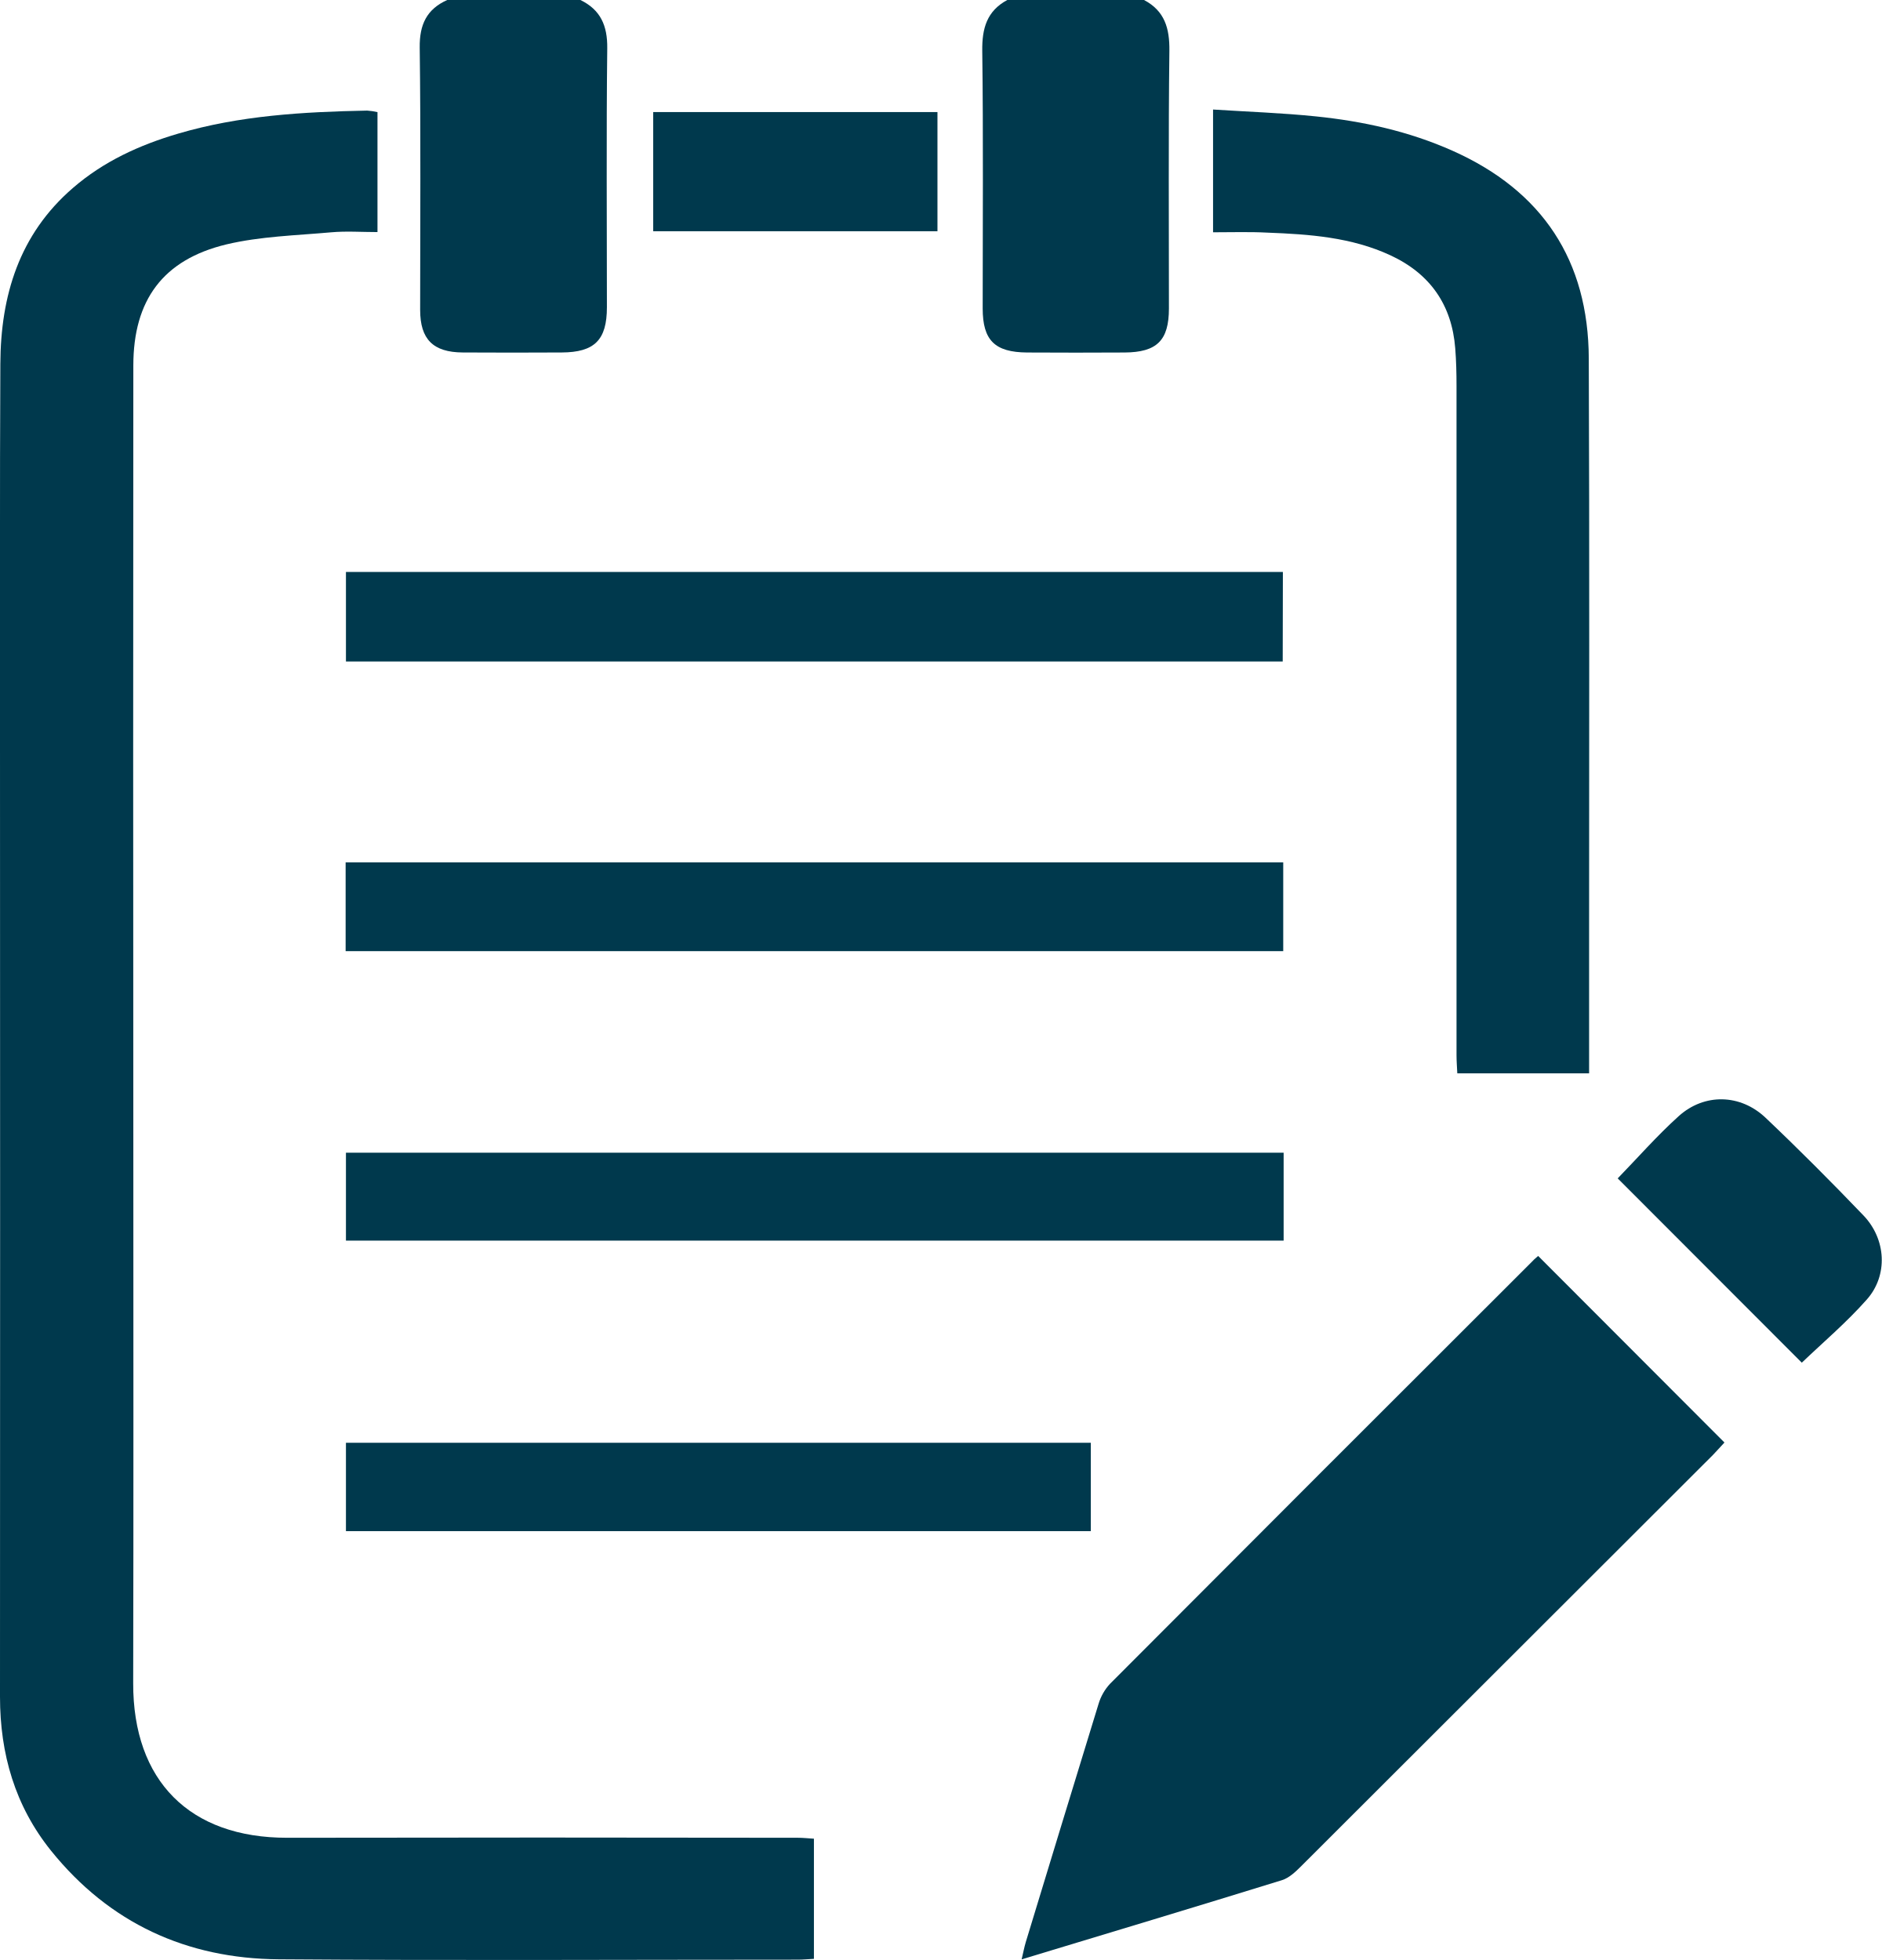
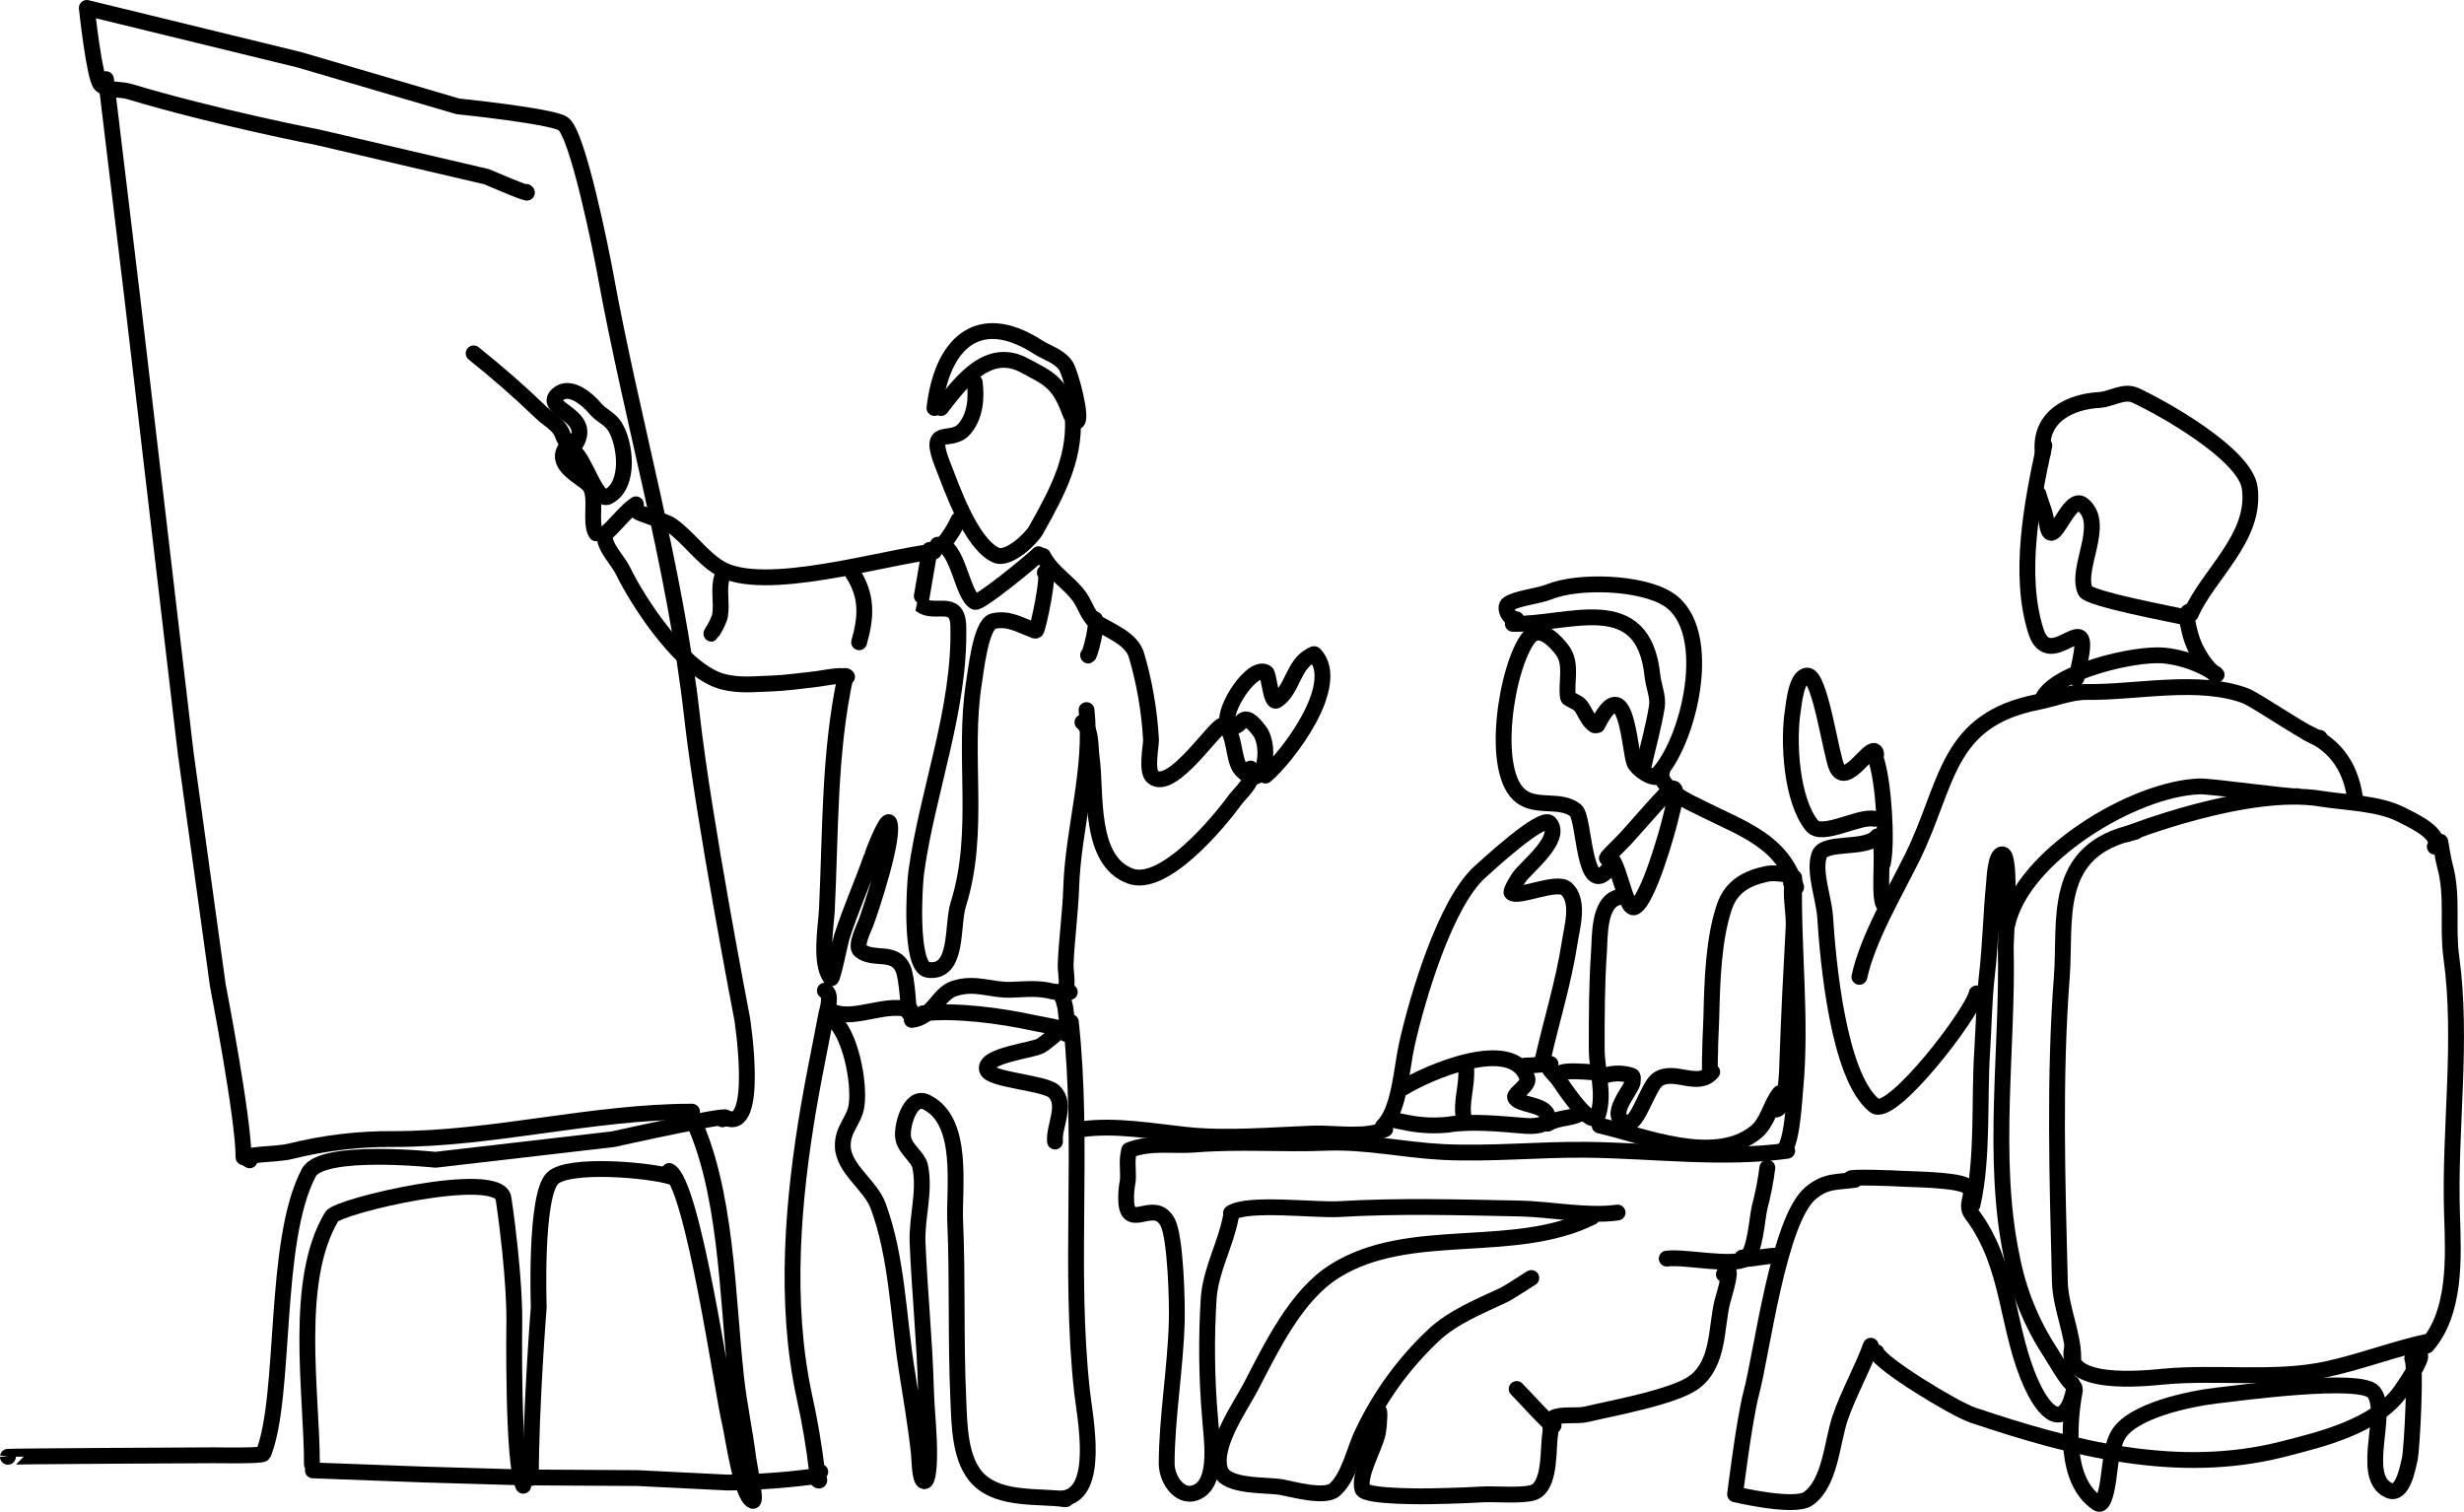
- <svg xmlns="http://www.w3.org/2000/svg" viewBox="0 0 652.77 680.02">
+ <svg xmlns="http://www.w3.org/2000/svg" viewBox="0 0 442.04 271.2">
  <defs>
-     <style>.cls-1{fill:#00394d;}</style>
+     <style>.cls-1,.cls-5{fill:none;}.cls-2{isolation:isolate;}.cls-3{clip-path:url(#clip-path);}.cls-4{clip-path:url(#clip-path-2);}.cls-5{stroke:#000;stroke-linecap:round;stroke-linejoin:round;stroke-width:2.84px;}</style>
+     <clipPath id="clip-path" transform="translate(-1.43 -2.09)">
+       <rect class="cls-1" width="447" height="276" />
+     </clipPath>
+     <clipPath id="clip-path-2" transform="translate(-1.43 -2.09)">
+       <rect class="cls-1" x="-111" y="-88.35" width="841.99" height="595.35" />
+     </clipPath>
  </defs>
  <g id="Layer_2" data-name="Layer 2">
-     <g id="Réteg_1" data-name="Réteg 1">
-       <path class="cls-1" d="M201.33,0c7,3.4,9.4,8.9,9.31,16.73-.35,30-.11,59.91-.12,89.86,0,11.37-4.28,15.65-15.7,15.7s-22.86.08-34.3,0c-10.3-.06-14.78-4.58-14.78-14.77,0-30.35.24-60.7-.15-91.05C145.49,8.55,148,3.2,155.13,0Z" />
-       <path class="cls-1" d="M396.83,0c7.18,3.78,8.9,9.82,8.8,17.66-.37,29.78-.14,59.57-.16,89.36,0,11.09-4.16,15.22-15.42,15.28s-22.49.07-33.74,0-15.44-4.23-15.44-15.3c0-29.79.24-59.58-.15-89.36-.1-7.84,1.61-13.84,8.72-17.66Z" />
-       <path class="cls-1" d="M130.94,38.9V80.52c-5.55,0-10.85-.39-16.07.08C102.72,81.69,90.31,82,78.55,84.79c-22.07,5.31-32.28,19.38-32.3,42q-.11,135.92,0,271.82c0,61.79.09,123.57-.05,185.36-.08,33.89,19.59,53.69,53.43,53.64q88.55-.15,177.1,0c1.73,0,3.47.19,5.6.32v41.69c-2.08.11-3.81.28-5.54.28-60,0-120,.32-180.07-.12-31.91-.23-58.73-12.5-79-37.66C5.22,626.59,0,608.51,0,588.7q.08-166.13,0-332.24C.05,213-.1,169.6.12,126.17c.12-23.59,6.53-44.84,25.13-60.92C35.91,56,48.38,50.31,61.77,46.37c21.42-6.32,43.46-7.56,65.6-8A22.87,22.87,0,0,1,130.94,38.9Z" />
-       <path class="cls-1" d="M533.55,435.75l64.62,64.73c-1.14,1.22-2.55,2.81-4,4.32q-71.43,71.4-142.9,142.75c-1.91,1.9-4.12,4-6.58,4.77-29.76,9.21-59.6,18.18-90.31,27.48.58-2.42.91-4.23,1.44-6q12.56-41.33,25.24-82.63a17.68,17.68,0,0,1,4-7q73.18-73.41,146.55-146.64C532.21,436.84,533,436.25,533.55,435.75Z" />
-       <path class="cls-1" d="M420.78,80.59V38c12.16.78,23.94,1.18,35.64,2.38,16.35,1.67,32.32,5.18,47.44,11.93,31.2,13.91,47.12,38.07,47.25,72.08.27,66.33.1,132.66.11,199v49H505.5c-.1-2.14-.27-4.24-.27-6.34q0-116.09,0-232.16c0-4.34-.1-8.69-.44-13-1.17-15.11-8.71-25.9-22.44-32.29-13.56-6.31-28.15-7.33-42.78-7.89C433.5,80.39,427.4,80.59,420.78,80.59Z" />
-       <path class="cls-1" d="M444.94,229.5H120V198.44h325Z" />
-       <path class="cls-1" d="M445.12,330H119.89V299.2H445.12Z" />
-       <path class="cls-1" d="M445.26,399.93v30.5H120v-30.5Z" />
-       <path class="cls-1" d="M378.38,500.57v30.66H120V500.57Z" />
-       <path class="cls-1" d="M625,472.78l-63.86-63.94c6.8-7,13.58-14.75,21.17-21.6,8.89-8,21.37-7.74,30.13.57,11.59,11,22.88,22.34,33.94,33.88,7.9,8.24,8.61,20.79,1.17,29.18C640.55,458.8,632.38,465.72,625,472.78Z" />
-       <path class="cls-1" d="M325.18,38.88V80.23h-98.6V38.88Z" />
+     <g id="Layer_1-2" data-name="Layer 1">
+       <g class="cls-2">
+         <g class="cls-3">
+           <g class="cls-4">
+             <path class="cls-5" d="M2.85,263.42c0-.08,33-.27,36.82-.27,1.06,0,8.83.14,9-.27,4.18-10.47,1.63-38.18,8.18-50.46,2.38-4.45,22.71-2.28,22.71-2.28l31.86-3.69s24.06-5.35,19.61-3.57" transform="translate(-1.43 -2.09)" />
+             <path class="cls-5" d="M131.58,202.56c6.24,3.12,3-17.68,3-17.68s-7-36.28-9-54.27c-3-26.7-10.74-52.91-15.55-79.37-.71-3.92-5-25.44-7.64-27-2.3-1.38-18.81-3.07-18.81-3.07L55.15,12.82,17,3.51s1.34,12.57,2.5,13.73,3.41.76,5.14,1.27c15.7,4.71,33.82,8.21,33.82,8.21l30.27,7.07s8.45,3.63,7.09,2.72" transform="translate(-1.43 -2.09)" />
+             <path class="cls-5" d="M20.44,16.29l4.77,39.59,9.53,81.27,5.77,41.71s4.61,23.73,4.61,30.84" transform="translate(-1.43 -2.09)" />
+             <path class="cls-5" d="M46.21,210.24c-2.44-1.22,4.73-.93,7.37-1.63a74.17,74.17,0,0,1,18.54-2.19c17.83,0,35.62-4.91,53.46-4.91" transform="translate(-1.43 -2.09)" />
+             <path class="cls-5" d="M125.3,202.06c6.54,13.07,6.59,32.78,8.19,47.18.53,4.83,1.58,9.65,2.18,14.46.1.83,1.54,7.87.82,7.63-2.08-.69-3.62-12-4.1-13.91-1.3-5.21-6.64-43.14-10.9-45.27" transform="translate(-1.43 -2.09)" />
+             <path class="cls-5" d="M96.67,267.24c0-13,1.41-30.64,1.41-30.64s-.72-19.94,2.46-23.13c2.8-2.8,17.62-1.52,21.49-.23" transform="translate(-1.43 -2.09)" />
+             <path class="cls-5" d="M57.39,264.79c0-12.83-3.39-32.9,3.55-44.46,1.15-1.92,30-8.71,30.82-3.27,2.06,14.05,1.94,21.77,1.94,21.77s-.39,25.79,1.6,29.78" transform="translate(-1.43 -2.09)" />
+             <path class="cls-5" d="M115.85,93.88c.24.36,5.1,1.76,6,2.42,3.12,2.21,5.5,5.81,8.74,7.73,7.79,4.63,29.38-2,38.38-3" transform="translate(-1.43 -2.09)" />
+             <path class="cls-5" d="M115.52,92.56c-1.76,1.14-3.8,3.86-5.41,5.21a.62.62,0,0,0-.15.4c-.26,1.93,2.38,4.56,3.18,6.21,2.93,6.05,11,18.24,18,20,3,.77,5.7.41,8.76.32,2.37-.08,5.36-.5,7.76-.76,1.44-.15,4.46-.9,5.73-.43" transform="translate(-1.43 -2.09)" />
+             <path class="cls-5" d="M153.13,123.35c-3,13.85-2.67,27.94-3.36,42-.14,2.84-1.37,9.7.75,12.24.27.33,1.71-6.75,1.9-7.33,1.55-4.88,3.69-9.61,5.37-14.45,0-.11,2.73-7.26,3.19-6.12,1,2.52-3.16,15.15-4.22,18-.26.7-2,4.15-1,4.92,2.36,1.9,6.11-.19,7.67,3.22.76,1.67,1.07,8.15,1.05,8" transform="translate(-1.43 -2.09)" />
+             <path class="cls-5" d="M165,185.05c3.8-.42,4.66-4.7,7.67-5.65,3.84-1.21,6.46.38,10.23.24,2.91-.1,4.77-.37,7.55.34a28.07,28.07,0,0,0,2.9.07" transform="translate(-1.43 -2.09)" />
+             <path class="cls-5" d="M196.35,129.47c1.14,10.49-2.38,21.23-2.74,31.68-.15,4.62-.8,9.19-1,13.79-.07,1.47.47,3.41-.06,4.82" transform="translate(-1.43 -2.09)" />
+             <path class="cls-5" d="M195.62,131.66c1.71,1.38,1.35,4.2,1.66,6.37.87,6.17-.65,18.4,6.91,21.21,6,2.23,15.78-9.51,18.75-13.58,1.05-1.44,3.81-3.62,2.85-5.7" transform="translate(-1.43 -2.09)" />
+             <path class="cls-5" d="M188.55,101.81c1.71,3.22,4.57,4.58,6.57,7.38,1.11,1.55,1.47,3.58,3.2,4.66,2.25,1.4,6.16,2.85,7,5.79a67.13,67.13,0,0,1,2.6,15.13c0,1.38-.92,5.69.34,6.7,3.56,2.86,11.52-9.87,12.67-9.27,2.13,1.11,1.63,6.29,3.17,7.94,4.26,4.56,5.43-4.09,3.3-6.9-3.32-4.39-2.85-.49-5.09-.8-.2,0-.6-.51-.66-.7-.76-2.43,4.37-10.54,6.92-9,.54.32.81,5.69,1.89,5,2.84-1.83,2.92-6.3,6.07-8,.07,0,.57-.45.74-.27,5.12,5.48-5.06,18.61-8.82,21.75" transform="translate(-1.43 -2.09)" />
+             <path class="cls-5" d="M108.38,97.76c-1.29-2,.37-6.89-1.33-8.71-1.29-1.38-5.87-3.33-4.34-6.27.35-.67,1.21,0,1.57.21,2.07,1.32,4.12,9.33,6.28,8.18,4-2.09,3.09-9.6,1.13-12.64-.89-1.39-2.42-1.9-3.41-3.09-1.44-1.73-4.69-4.53-6.83-2.54-3,2.84,7.53,3.61,2.6,9.73" transform="translate(-1.43 -2.09)" />
+             <path class="cls-5" d="M86.4,65.48c4.32,3.47,8.11,6.75,12.13,10.63,1.5,1.45,3.26,2.11,3.92,4.19,0,0,1,2.3.86.87" transform="translate(-1.43 -2.09)" />
+             <path class="cls-5" d="M131,105.53c-.76,2,0,4.76-.4,7-.27,1.39-2.48,4.78-1.09,2.43" transform="translate(-1.43 -2.09)" />
+             <path class="cls-5" d="M154.41,104.92c2.67,4.16,2.43,7.81,1.15,12.39" transform="translate(-1.43 -2.09)" />
+             <path class="cls-5" d="M197.48,113.17c1.52-1-.74,7.44-.85,6.44" transform="translate(-1.43 -2.09)" />
+             <path class="cls-5" d="M169.65,99.81c3.61-.39,4.3,9,6.69,10.25.81.42,10.81-7.82,11.4-8.55" transform="translate(-1.43 -2.09)" />
+             <path class="cls-5" d="M168.21,100.73c0,.26-1.7,9.76-1.64,9.81,2.44,2,6.65-1.35,6.78,3.89.36,14.89-5.55,29.6-7.55,44.15-.32,2.3-1.22,17,2.08,17.49,5.58.77,4.25-7.88,5.47-11.76,4.12-13.11.72-26.62,2.82-39.79.33-2,1.2-10.43,3.44-11,2.69-.64,4.73.66,7.1,1.54.19.07.43.25.59.13.37-.28,2.52-10.48,1.57-10.38" transform="translate(-1.43 -2.09)" />
+             <path class="cls-5" d="M149.41,179.8c1.43.53.37,3.64.26,4.21-1,5.37-2.14,10.72-3.07,16.12-2.93,17-4.54,35.49-.87,52.48A135.23,135.23,0,0,1,148,266c.06.58-.2,1.76.38,1.69.19,0-.59-1.47.21-1.56" transform="translate(-1.43 -2.09)" />
+             <path class="cls-5" d="M150.73,184.86c3.27,2.63,4.94,11.35,4.37,15.51-.39,2.81-2.57,4.21-2.47,7.39.12,4.05,5,6.94,6.35,10.68,3.37,9.14,3.58,19.55,5.07,29.1.8,5.08,1.69,10.26,2.24,15.36.07.66.09,4.73.92,4.91s.89-3.82.9-4.14c.1-4.1-.44-8.17-.56-12.27-.24-8.79-1.14-17.62-1.51-26.41-.18-4.5,1.43-9.28.45-13.72-.36-1.6-2.54-2.93-3-4.87s1.13-8.05,4.1-6.61c6.94,3.36,4.94,15.38,5.2,21.39.46,10.66.07,21.23.56,31.91.2,4.45.17,11,3.68,14.43,3.9,3.78,10.77,2.85,15.59,3.52" transform="translate(-1.43 -2.09)" />
+             <path class="cls-5" d="M193.54,185.43c2.37,21.92-.41,44.26,2,66.23.51,4.64,3.41,18.5-3.5,19.25" transform="translate(-1.43 -2.09)" />
+             <path class="cls-5" d="M151,183.67c4,1.5,9.54-1.94,13.83-.34" transform="translate(-1.43 -2.09)" />
+             <path class="cls-5" d="M167,183.87c6-.65,13.94.43,19.83,1.71.42.09,4.63.87,4.73,1,.28.44-3,2.85-3.33,3.06-1.43.92-10.4,1.72-9.74,4.33.48,1.87,10.31,2.33,12,3.9,2.48,2.34-.08,6.37.21,9" transform="translate(-1.43 -2.09)" />
+             <path class="cls-5" d="M57.56,265.86l19.75.74,17.87.52,20.61.12,16.09.8a127.06,127.06,0,0,0,14.87-1" transform="translate(-1.43 -2.09)" />
+             <path class="cls-5" d="M176.29,70.66c.37,2.81.12,6.12-1.89,8.41-2.45,2.79-6.78-1-3.81,6.5,1.7,4.29,4.95,13.87,9.45,16.08,2.21,1.09,6.37-2.91,7.24-4.45,3.92-7,7.54-13.58,6.45-21.84" transform="translate(-1.43 -2.09)" />
+             <path class="cls-5" d="M170.24,75.29c3.66-4.76,8.51-11.15,15-7.63,3.7,2,5.57,2.67,7.36,6.52.49,1.07,1.5,3.82,1.5,3.8" transform="translate(-1.43 -2.09)" />
+             <path class="cls-5" d="M169.07,75.28c1.31-11.36,7.72-17.9,18.55-10.94,1.73,1.12,3.57,1.5,4.91,3.19.92,1.15,3.26,10.06,2,10.22" transform="translate(-1.43 -2.09)" />
+             <path class="cls-5" d="M170.62,99.72a19.34,19.34,0,0,0,2.76-4.36" transform="translate(-1.43 -2.09)" />
+             <path class="cls-5" d="M191.92,180.91c-.13-1.21.61,1.75.64,2,.14,1.29.54,3.42.08,4.64" transform="translate(-1.43 -2.09)" />
+             <path class="cls-5" d="M195.57,204.65c5.93-.81,12.52.36,18.47,1,7.35.8,15.56.06,23-.22,3.7-.13,9.48.9,12.9-.79" transform="translate(-1.43 -2.09)" />
+             <path class="cls-5" d="M204,208.62c-.53,1.55-.08,3.66-.25,5.35a14.89,14.89,0,0,0-.27,3.78c.37,5.21,5-.74,7.38,3.52,1.49,2.61,1.78,14.56,1.68,17.89-.24,8.57-1.77,17-1.81,25.47,0,3,2.65,6.81,5.8,4.92,3.47-2.09,2.21-9.57,2-12.88a143.46,143.46,0,0,1-.25-21.84c.41-5,3.05-9.61,3.94-14.33" transform="translate(-1.43 -2.09)" />
+             <path class="cls-5" d="M222.27,219.7c2.89-2,15.13-.45,19.41-.71,10.76-.64,21.51-.32,32.3-.11,5.64.11,12.12,1.49,17.64.73" transform="translate(-1.43 -2.09)" />
+             <path class="cls-5" d="M204,208.42c3.77-1.51,7.79-.7,11.69-1,8-.66,15.83,0,23.79-.33,7.08-.26,13.85,1.31,20.92,1.66,8.56.41,17.18-.5,25.76-.4,11.78.14,24.26,1.78,35.89.18" transform="translate(-1.43 -2.09)" />
+             <path class="cls-5" d="M287,220.44c-14.16,7-32.79,1.26-46.16,9.7-7,4.41-11.39,13.79-15.06,20.8-1.84,3.5-6.92,10.64-5.43,14.93,1.06,3.07,8.41,2.52,11,3,2,.37,7.75,2,9.52.46,2.64-2.34,3.53-7.28,5.08-10.35a58,58,0,0,1,12.59-17.3c3.52-3.33,8.26-5.21,12.6-7.25,1.22-.58,5.76-3.63,4.9-3" transform="translate(-1.43 -2.09)" />
+             <path class="cls-5" d="M248.68,255.47c.4-1.19.18,2.53-.08,3.75-.54,2.55-3.54,7.52-2.75,10,.47,1.51,12.3,1.28,12.3,1.28s4.9-.07,9.5-.34c1.84-.11,7.8.41,9.31-.53,2.71-1.67,2.13-7.91,2.59-10.37.13-.72-.23-2.38.59-2.84,1.25-.71,4.33-.25,5.83-.61,4.58-1.1,16-3.14,19.49-5.84,4.36-3.35,3.83-9.65,4.93-14.27.21-.85,2.41-7.75.3-5" transform="translate(-1.43 -2.09)" />
+             <path class="cls-5" d="M273.52,251.26c.86.82,6.45,7.05,6.62,6.58" transform="translate(-1.43 -2.09)" />
+             <path class="cls-5" d="M318.49,211.57a53.79,53.79,0,0,1-1.38,7.09c-.47,1.86-.78,8-2.48,9.21-2.21,1.51-11.14-.44-14.19,0" transform="translate(-1.43 -2.09)" />
+             <path class="cls-5" d="M249.52,204.14c3-2.91,3.34-10.4,4.29-14.64,1.86-8.35,6.92-25.43,13.13-31,1.31-1.18,11.17-10.3,12.5-8.76,2.42,2.83-4.24,7.9-5.5,9.75-.17.24-1.58,2.47-1.33,2.73,1.06,1.11,8.11-2.25,9.83-.69,2.42,2.21,1,6.94.61,9.52-1.12,7.3-3.32,14.24-4.9,21.29" transform="translate(-1.43 -2.09)" />
+             <path class="cls-5" d="M278.92,192.8c.3,1.23,1.47,2.06,2.19,3.09.54.77,6,9.21,7,6.19,1.24-3.75-.24-8.06-.23-11.9,0-5.8,0-11.56.41-17.38.19-2.78-.1-8.87,3.48-9.76" transform="translate(-1.43 -2.09)" />
+             <path class="cls-5" d="M289.8,156c1.83-1.06,3.12,9.68,4.89,8.82,2.39-1.17,5.93-13.61,6.59-16.58.19-.84,1.17-4.09.47-4.67a.55.55,0,0,0-.28-.06c-.68,0-7.84,8.57-9.29,9.91C291.8,153.8,289.14,156.41,289.8,156Z" transform="translate(-1.43 -2.09)" />
+             <path class="cls-5" d="M253.25,197.18c3.83-2.43,19.59-9.48,22.18-1.69.42,1.25-2.36,2.78-2.21,3.41.39,1.53,5.89,1.18,5.84,3.61,0,1.75-3.07,1.62-4.1,1.54-4.46-.35-9.42-.91-13.82-.2a24.49,24.49,0,0,1-7-.3c-.56-.13-3.74-.67-3.26-.79" transform="translate(-1.43 -2.09)" />
+             <path class="cls-5" d="M264.44,193.61c.32,3.1-1.08,6.38-.35,9.31" transform="translate(-1.43 -2.09)" />
+             <path class="cls-5" d="M275.06,193.24c1.52,0,3-.25,4.54-.28" transform="translate(-1.43 -2.09)" />
+             <path class="cls-5" d="M279.09,203.67c1.72-1.09,3.9-.86,5.73-1.75" transform="translate(-1.43 -2.09)" />
+             <path class="cls-5" d="M281.39,194.65c.55-.67,4.88-.27,5.4-.23" transform="translate(-1.43 -2.09)" />
+             <path class="cls-5" d="M289.71,194.92a7.87,7.87,0,0,1,4.44.13c.34.11.19.7.2,1.06.06,1.18-5.12,6.51-.94,7.44,1.79.4,3.66-6.52,5.35-7.76,2.92-2.15,7.32,1.68,9.84-1.41" transform="translate(-1.43 -2.09)" />
+             <path class="cls-5" d="M308.22,194.15c-.07.32-.05-2.47,0-3,0-2.31.18-4.59.23-6.88.14-6,.37-13.78,2.35-19.55,1.28-3.74,4.21-5.18,7.81-5.91,1.05-.21,6.08.07,4.12,1.64" transform="translate(-1.43 -2.09)" />
+             <path class="cls-5" d="M288.4,204c7.75,1.73,20.51,7.24,28,1.2,2.19-1.76,2.59-4.87,4.3-7" transform="translate(-1.43 -2.09)" />
+             <path class="cls-5" d="M323.08,159.92c-.6,2.71.27,5.77.12,8.55-.43,7.89-.84,15.79-1.11,23.72-.06,1.61-.1,8.47-2,8.94" transform="translate(-1.43 -2.09)" />
+             <path class="cls-5" d="M323.31,159.54c-.28,12.65,1.38,25.43.18,38-.15,1.5-.59,10.6-2.32,11" transform="translate(-1.43 -2.09)" />
+             <path class="cls-5" d="M299.21,140.73c.87,3.48,5,5.08,7.79,6.5,7.21,3.62,14.13,5.76,16.66,14" transform="translate(-1.43 -2.09)" />
+             <path class="cls-5" d="M287.54,132.2c-1.33-.8-1.69-2.49-2.65-3.62-.43-.5-2.12-1.14-2.16-1.35-.43-2.68.81-6-1-8.46-1-1.35-4-4.82-6-2.34-4,4.95-7.2,24.35-1.33,28.58,2.87,2.07,7,.3,9.7,2.46,1.67,1.36,1.34,16.12,5.88,10.55" transform="translate(-1.43 -2.09)" />
+             <path class="cls-5" d="M288,132.16c5.17-10.3,5.72,4.17,6.6,6.67.46,1.29,4.41,4.17,5,1.68" transform="translate(-1.43 -2.09)" />
+             <path class="cls-5" d="M298.51,141.29c5.84-5.59,10.88-26.15,2.17-31.71-4.81-3.08-16.1-3.45-21.37-1.31-2,.8-5.6,1.08-7.26,2.13-1,.66.28,3,1.4,2.77" transform="translate(-1.43 -2.09)" />
+             <path class="cls-5" d="M272.83,114c10,.22,23.45-6.31,25.05,9.35.19,1.81,1.08,3.73.79,5.52-.57,3.53-1.56,7-2.33,10.45" transform="translate(-1.43 -2.09)" />
+             <path class="cls-5" d="M334.19,213.74c-3.36.47-5.17.09-7.91,2.36-5.8,4.81-8.72,28.57-10.68,35.93-1.23,4.61-2.9,18.12-2.9,18.12s10.64,2.54,13.11.79c4-2.82,4.25-10.09,5.74-14.49,1.41-4.17,4.09-9,5.5-12.95" transform="translate(-1.43 -2.09)" />
+             <path class="cls-5" d="M338.07,244.66c.58,2,13.94,10.16,17.27,11.28,17.82,6,36.68,10.92,55.55,6.13,6.94-1.77,16.83-4.12,21.26-10.46.5-.71,4.1-5.94,3.39-6.48" transform="translate(-1.43 -2.09)" />
+             <path class="cls-5" d="M333.44,213.55c-.56-.42,8.22-.09,9.36,0,2.11.11,9.13.17,11.22,1.17,2.31,1.1-.34,3.23,1.1,5.13,7.11,9.36,6.17,20.75,10.87,30.82,2.86,6.13,6.25,7.53,7.59.32" transform="translate(-1.43 -2.09)" />
+             <path class="cls-5" d="M373.66,251.51c-1.07,5.78-1.93,16.25,4.08,20.26.78.52,1.24-1.08,1.38-1.57.92-3.16.72-7.49,2.11-10.36,2.28-4.73,13.39-6.89,18-7.42,4.39-.51,25.63-3.38,28-.63,3,3.51-2.62,15.19,2.74,17.64,2.53,1.15,3.41-4.13,3.75-5.5.41-1.63,1.21-17.05.46-18.14" transform="translate(-1.43 -2.09)" />
+             <path class="cls-5" d="M384.53,151.3c-15.19,3.22-12.44,15.93-13.21,26-1.38,18-.81,36.63-.35,54.72.12,4.65,2.43,9.36,2.4,13.71" transform="translate(-1.43 -2.09)" />
+             <path class="cls-5" d="M373.18,243.8c-1.84,7.12,12.8,5.58,16.27,5.25,9.51-.92,20,.66,29.32-1.33,6.2-1.33,12.33-3.72,18.4-5" transform="translate(-1.43 -2.09)" />
+             <path class="cls-5" d="M383,151.73s21.5-8.54,34.76-6.37c4.45.73,10.34.76,14.45,2.86,1.72.88,6,2.81,6.23,4.93.07.5.4.68-.21.82" transform="translate(-1.43 -2.09)" />
+             <path class="cls-5" d="M439.22,153.09s.53,3.29.85,4.42c1.46,5.23.38,10.88,1.12,16.24,2.09,15-.37,31,.13,46.11.27,7.94.71,17.6-4.52,23.62" transform="translate(-1.43 -2.09)" />
+             <path class="cls-5" d="M373.14,250.26c-.5.12-3.26-4.62-3.82-5.5a47.51,47.51,0,0,1-7-17.33c-3.7-17.74-.62-37.54-1.06-55.59,0-1.27,1.08-16.11-.54-16.48-1.32-.29-1.51,4.66-1.55,5.11-.56,5.48-.64,11-1.28,16.48-.53,4.6-.56,9.14-.86,13.74-.57,8.89.2,18.92-1.72,27.49" transform="translate(-1.43 -2.09)" />
+             <path class="cls-5" d="M338.75,153.26c.71,1.86-.52,11,.89,11.31" transform="translate(-1.43 -2.09)" />
+             <path class="cls-5" d="M335,177.33c1.47-6.82,6.39-15.14,9.5-21.44,6.54-13.27,5.9-24.65,22.64-27.9,2.75-.54,5.89-1.81,8.69-1.77,8.73.14,20-2.45,28.41.68,2,.73,12.91,8.3,13.35,7.55" transform="translate(-1.43 -2.09)" />
+             <path class="cls-5" d="M415.37,133.56c5.43,2.37,8,6.64,8.65,12.41" transform="translate(-1.43 -2.09)" />
+             <path class="cls-5" d="M361.56,167.89c2.65-12.27,22.7-24.36,34.51-24.73,2-.07,17.2,2.06,17.45,1.75" transform="translate(-1.43 -2.09)" />
+             <path class="cls-5" d="M339.21,157c.83-3.86.14-14.69-1.22-18.7-.15-.44.27-1.24-.29-1.48-1.2-.52-5.06,6.35-6.72,3-1.08-2.16-3-16.62-5.33-16.54-2,.06-2.4,5.15-2.59,6.32-.87,5.5-.29,16,3.44,20.59,1.81,2.23,8.39-1.82,11.2-1.22" transform="translate(-1.43 -2.09)" />
+             <path class="cls-5" d="M338.24,152.11c-2.05,2.55-9.56.72-10.46,3.4-1,3,.86,7.79,1.07,11,.51,7.9,2.33,28.67,8.86,33.92,3,2.43,17.54-16.5,18.33-20.14" transform="translate(-1.43 -2.09)" />
+             <path class="cls-5" d="M314,227.67c-.73.92,5.87-.74,6.53-.21" transform="translate(-1.43 -2.09)" />
+             <path class="cls-5" d="M367.9,127.34c2.33-4.73,16.41-8.13,21.71-7.66a20.67,20.67,0,0,1,6.69,1.85c.6.24,3.37,1.75,2.69,1.6" transform="translate(-1.43 -2.09)" />
+             <path class="cls-5" d="M368.19,82c-2.21,10.19-4.75,23.11-1.53,33.29,2.5,7.93,10.29-5.43,7.86,5.75-.19.91-.39,1.81-.58,2.71" transform="translate(-1.43 -2.09)" />
+             <path class="cls-5" d="M394.35,111.8c-1.11-.24-.31,2.58-.24,3a15.44,15.44,0,0,0,4.69,8.31" transform="translate(-1.43 -2.09)" />
+             <path class="cls-5" d="M367.12,90.71c.26,1,.68,2,1,3.05s.43,1.84.62,2.76c.94,4.55,3.79-5.92,6.31-3.9,4.32,3.48-1.37,11.44.49,15.5.63,1.36,15.6,4.19,18.22,4.75" transform="translate(-1.43 -2.09)" />
+             <path class="cls-5" d="M367.9,83.39c-.74-6.77,5.15-9.28,10.16-9.55,2.07-.11,4.38-1.79,6.46-.83,4.93,2.27,19.69,10.57,20.51,16.59,1.22,8.91-7.45,15.47-10.57,22.63" transform="translate(-1.43 -2.09)" />
+           </g>
+         </g>
+       </g>
    </g>
  </g>
</svg>
